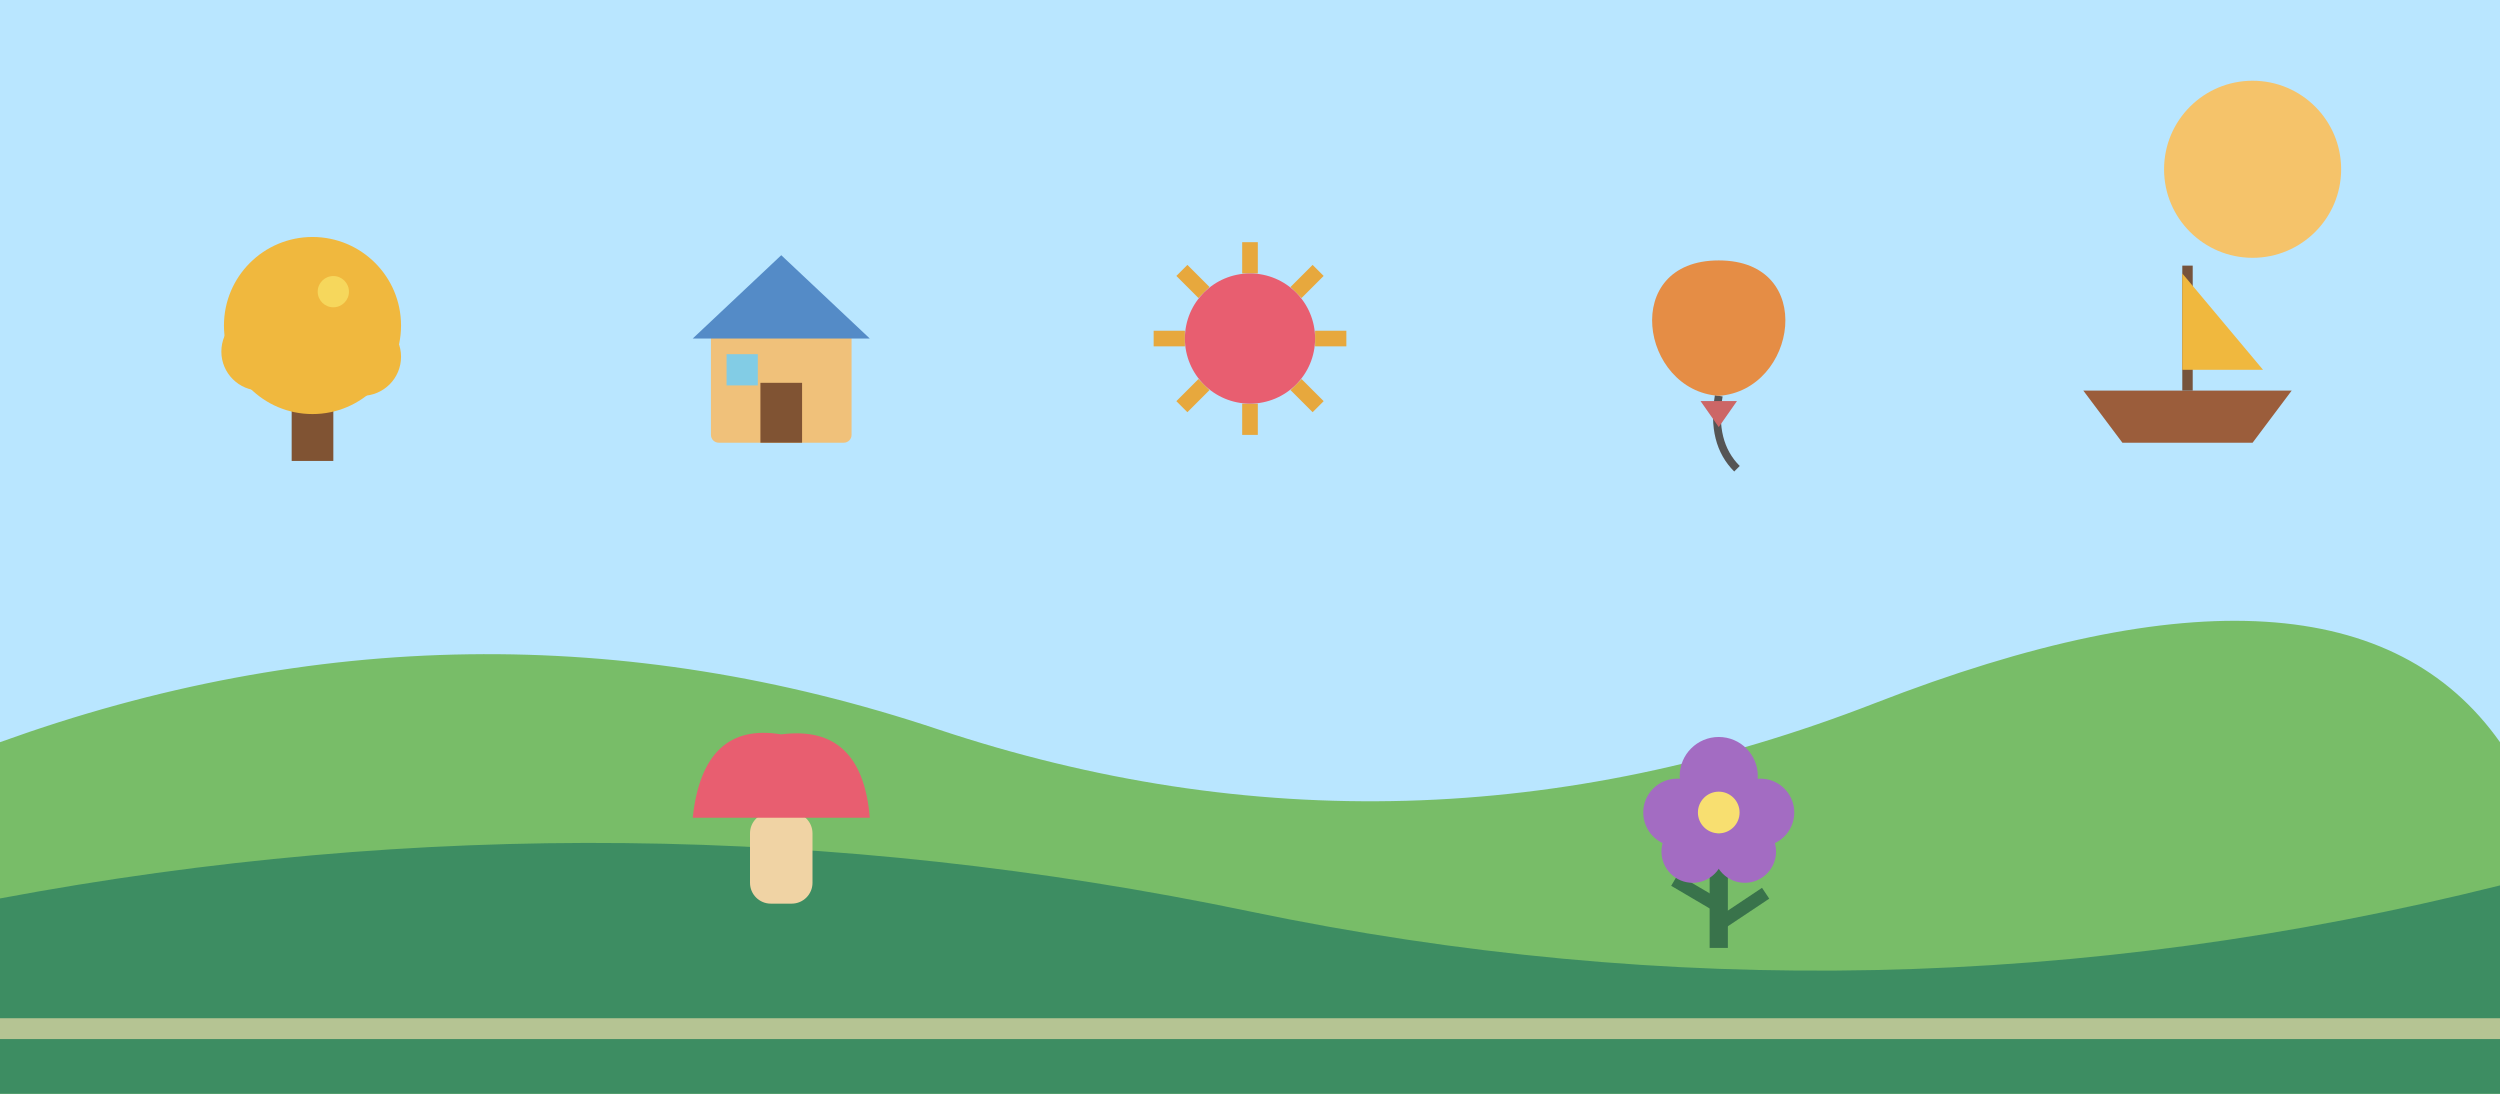
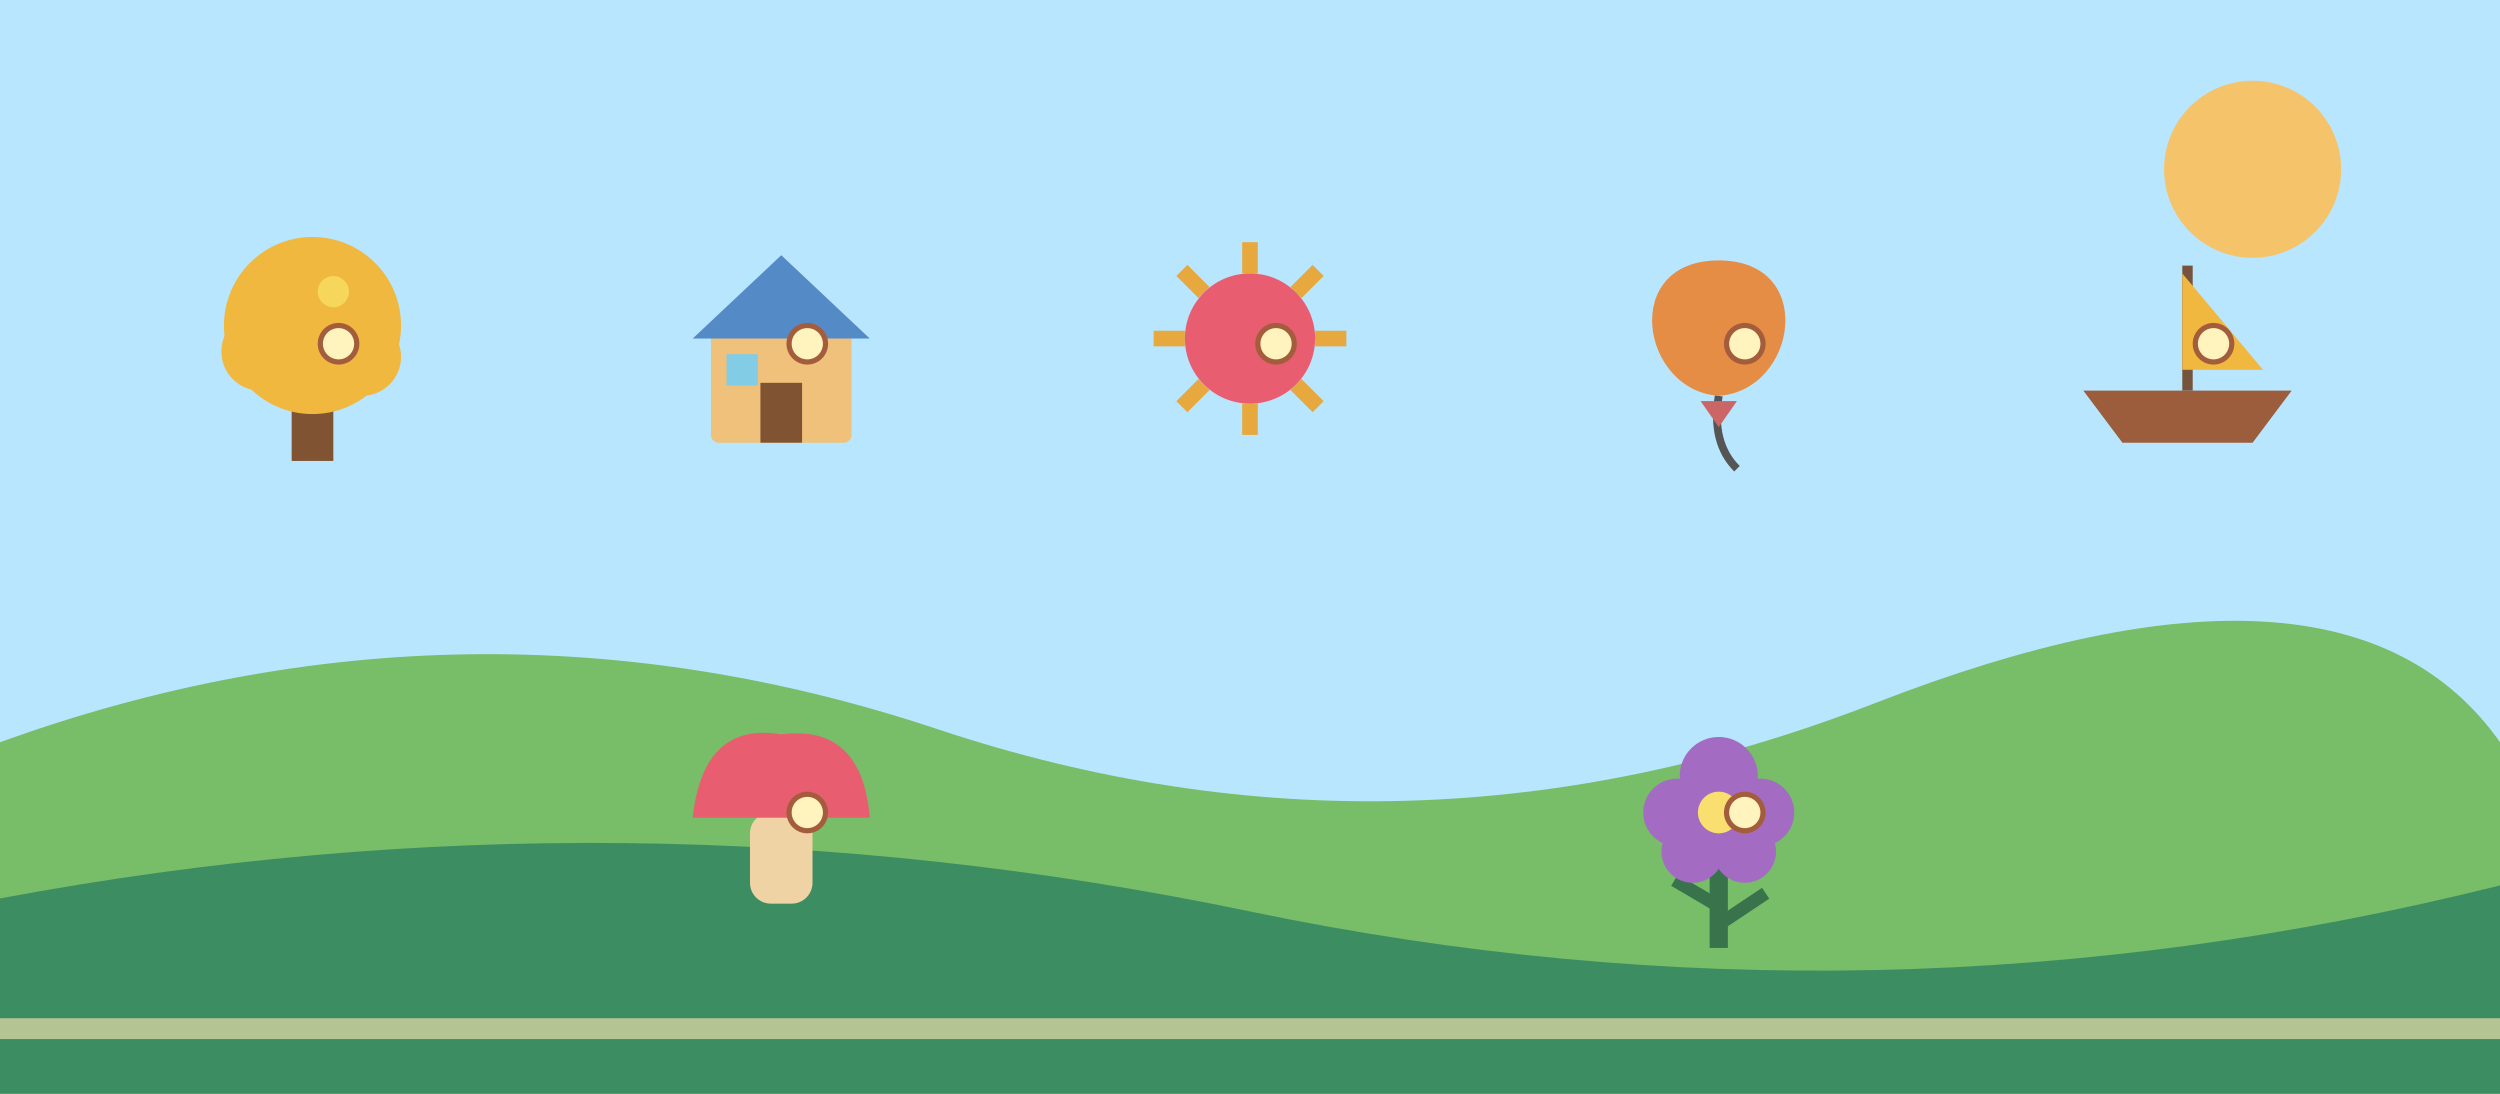
<svg xmlns="http://www.w3.org/2000/svg" width="960" height="420" viewBox="0 0 960 420">
  <rect width="960" height="420" fill="#b9e6ff" />
  <circle cx="865" cy="65" r="34" fill="#f5c36a" />
  <path d="M0 285 Q180 220 360 280T720 270T960 285V420H0Z" fill="#78bd68" />
  <path d="M0 345 Q240 300 480 350T960 340V420H0Z" fill="#3d8d62" />
  <g>
    <rect x="112" y="135" width="16" height="42" fill="#805333" />
    <circle cx="120" cy="125" r="34" fill="#f0b83e" />
    <circle cx="100" cy="135" r="15" fill="#f0b83e" />
    <circle cx="139" cy="137" r="15" fill="#f0b83e" />
    <circle cx="128" cy="112" r="6" fill="#f6d75c" />
  </g>
  <g>
    <rect x="273" y="127" width="54" height="43" rx="3" fill="#f0c17a" />
    <path d="M266 130L300 98L334 130Z" fill="#548bc7" />
    <rect x="292" y="147" width="16" height="23" fill="#805333" />
    <rect x="279" y="136" width="12" height="12" fill="#82cce5" />
  </g>
  <g>
    <g stroke="#e7a83d" stroke-width="6">
      <path d="M505 130L517 130" />
      <path d="M497.678 147.678L506.163 156.163" />
      <path d="M480 155L480 167" />
      <path d="M462.322 147.678L453.837 156.163" />
      <path d="M455 130L443 130" />
      <path d="M462.322 112.322L453.837 103.837" />
      <path d="M480 105L480 93" />
      <path d="M497.678 112.322L506.163 103.837" />
    </g>
    <circle cx="480" cy="130" r="25" fill="#e85e70" />
  </g>
  <g>
    <path d="M660 152q-3 18 7 28" stroke="#555" stroke-width="3" fill="none" />
    <path d="M660 100C622 100 630 150 660 152C690 150 698 100 660 100" fill="#e58d45" />
    <path d="M653 154l7 10 7-10" fill="#c66" />
  </g>
  <g>
    <path d="M800 150h80l-15 20h-50Z" fill="#9b5d3b" />
    <path d="M840 102v48" stroke="#76533c" stroke-width="4" />
    <path d="M838 105L838 142L869 142Z" fill="#f0b83e" />
  </g>
  <g>
    <rect x="288" y="312" width="24" height="35" rx="8" fill="#f0d3a4" />
    <path d="M266 314Q270 277 300 282Q331 278 334 314Z" fill="#e85e70" />
  </g>
  <g>
    <path d="M660 330v34" stroke="#39734b" stroke-width="7" />
    <path d="M660 348l-17 -10m17 17l18 -12" stroke="#39734b" stroke-width="5" />
    <g fill="#a36cc2">
      <circle cx="660" cy="298" r="15" />
      <circle cx="644" cy="312" r="13" />
      <circle cx="676" cy="312" r="13" />
      <circle cx="650" cy="327" r="12" />
      <circle cx="670" cy="327" r="12" />
    </g>
    <circle cx="660" cy="312" r="8" fill="#f8df70" />
  </g>
  <path d="M0 395H960" stroke="#f6e2ad" stroke-width="8" opacity=".65" />
+   <circle cx="130" cy="132" r="7" fill="#fff4bd" stroke="#a45d3c" stroke-width="2" />
+   <circle cx="310" cy="132" r="7" fill="#fff4bd" stroke="#a45d3c" stroke-width="2" />
+   <circle cx="490" cy="132" r="7" fill="#fff4bd" stroke="#a45d3c" stroke-width="2" />
+   <circle cx="670" cy="132" r="7" fill="#fff4bd" stroke="#a45d3c" stroke-width="2" />
+   <circle cx="850" cy="132" r="7" fill="#fff4bd" stroke="#a45d3c" stroke-width="2" />
+   <circle cx="310" cy="312" r="7" fill="#fff4bd" stroke="#a45d3c" stroke-width="2" />
+   <circle cx="670" cy="312" r="7" fill="#fff4bd" stroke="#a45d3c" stroke-width="2" />
</svg>
